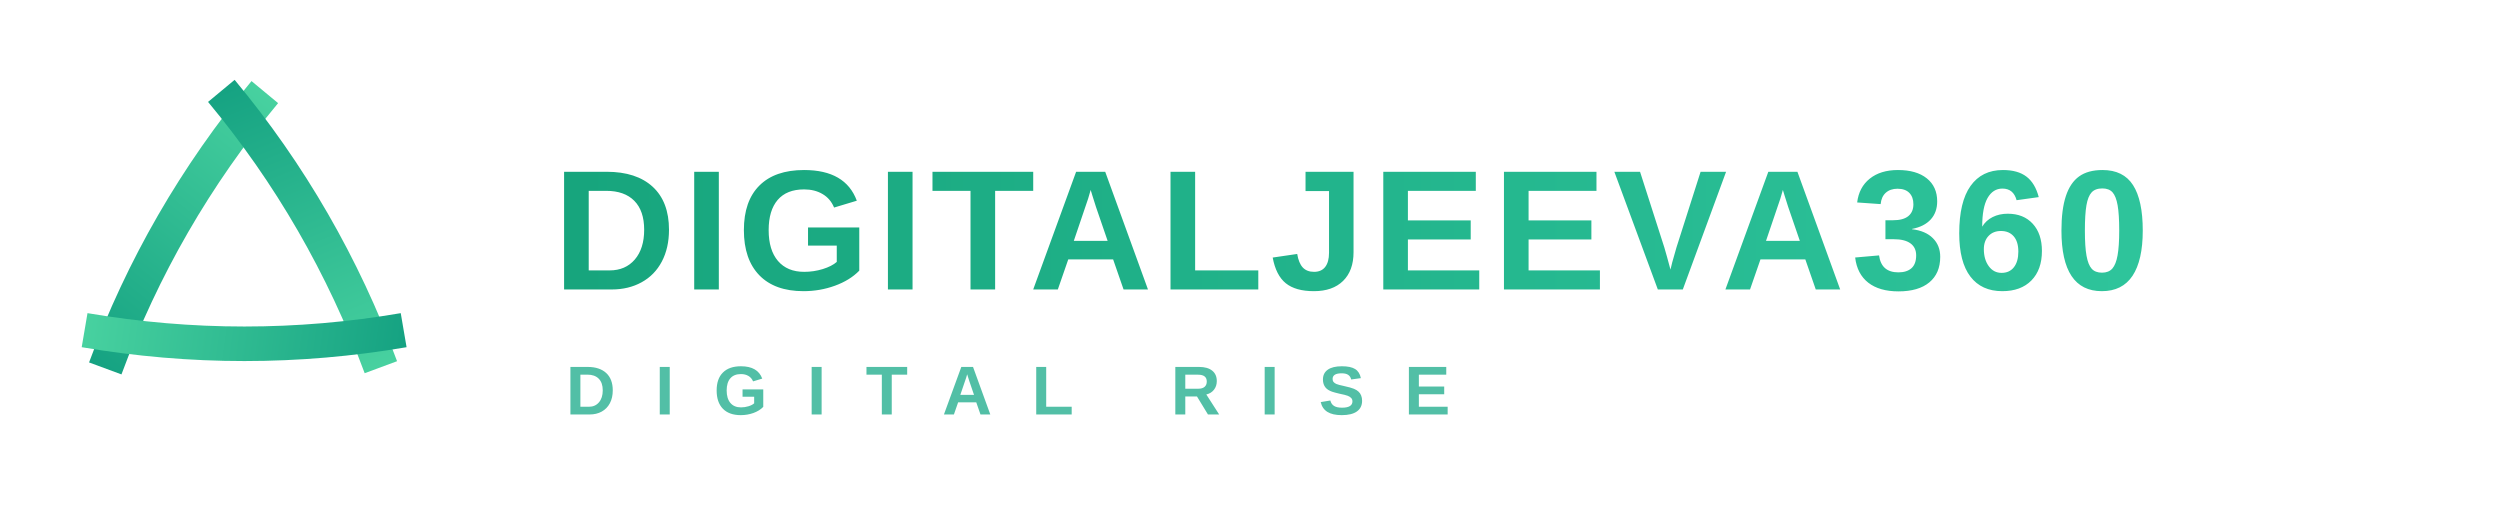
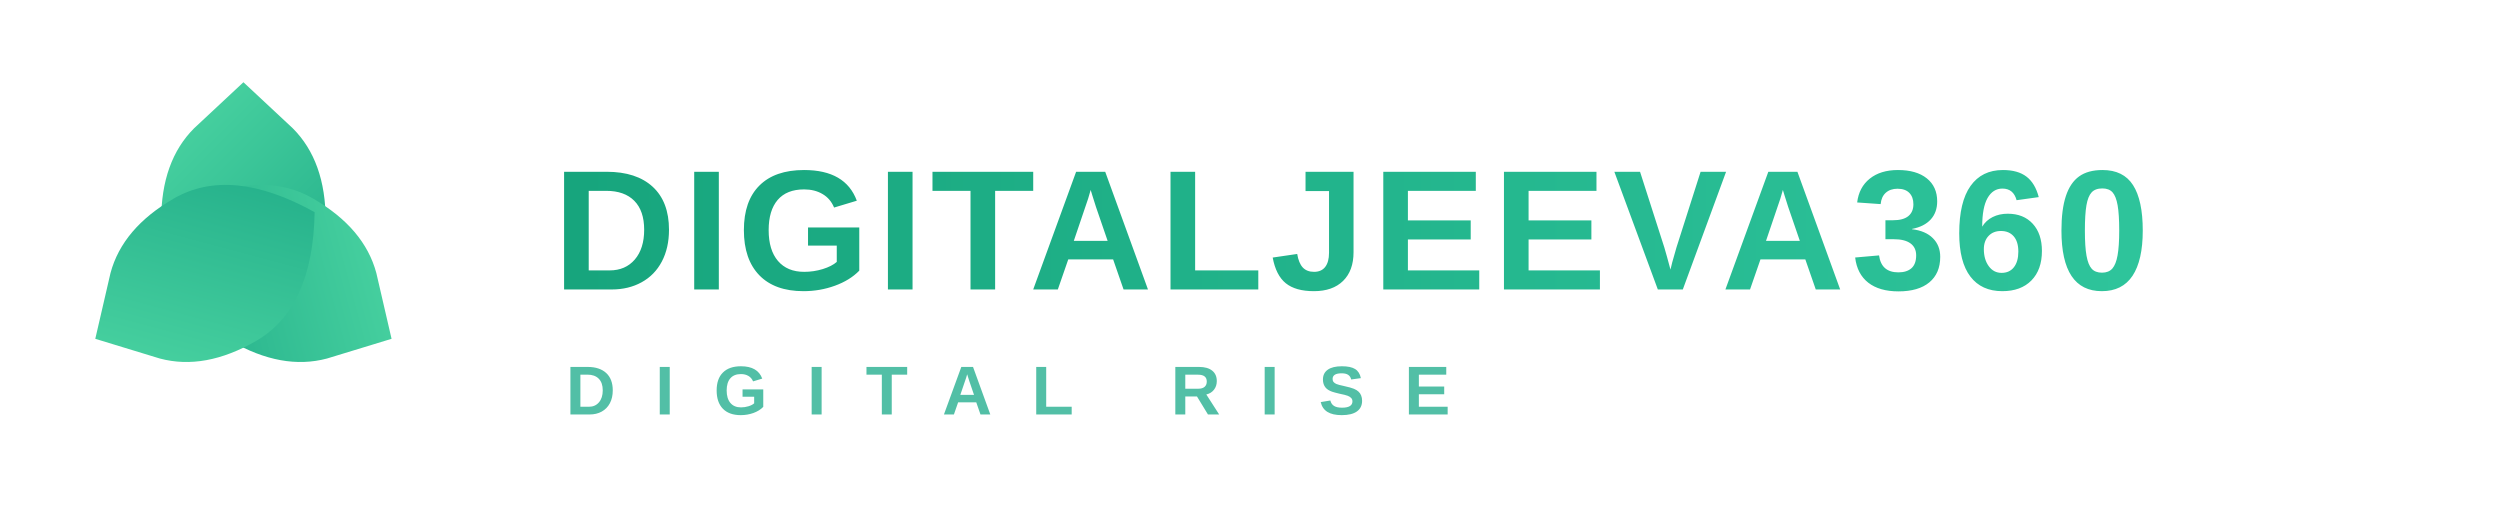
<svg xmlns="http://www.w3.org/2000/svg" viewBox="0 0 760 160">
  <defs>
    <linearGradient id="djword" x1="0" y1="0" x2="1" y2="0">
      <stop offset="0" stop-color="#17a57d" />
      <stop offset="1" stop-color="#2ec49b" />
    </linearGradient>
  </defs>
  <g transform="translate(14,17)">
    <defs>
-       <linearGradient id="djknot" x1="95" y1="15" x2="25" y2="105" gradientUnits="userSpaceOnUse">
+       <linearGradient id="djshield" x1="20" y1="20" x2="100" y2="100" gradientUnits="userSpaceOnUse">
        <stop offset="0" stop-color="#4fd8a4" />
        <stop offset="1" stop-color="#14a181" />
      </linearGradient>
    </defs>
-     <g stroke="url(#djknot)" stroke-width="10.5" fill="none">
-       <path d="M18 95 Q35 49 66.5 11" />
-       <path d="M18 95 Q35 49 66.5 11" transform="rotate(120 60 63)" />
-       <path d="M18 95 Q35 49 66.5 11" transform="rotate(240 60 63)" />
+     <g fill="url(#djshield)">
+       <path d="M60 8 L75 22 Q85 32 85 50 Q85 70 60 85 Q35 70 35 50 Q35 32 45 22 Z" />
+       <path d="M60 8 L75 22 Q85 32 85 50 Q85 70 60 85 Q35 70 35 50 Q35 32 45 22 Z" transform="rotate(120 60 60)" />
+       <path d="M60 8 L75 22 Q85 32 85 50 Q85 70 60 85 Q35 70 35 50 Q35 32 45 22 Z" transform="rotate(240 60 60)" />
    </g>
  </g>
  <text x="168" y="88" font-family="Sora, Montserrat, 'Segoe UI', Arial, sans-serif" font-size="52" font-weight="800" letter-spacing="2" fill="url(#djword)">DIGITALJEEVA360</text>
  <text x="172" y="126" font-family="Sora, Montserrat, 'Segoe UI', Arial, sans-serif" font-size="21" font-weight="600" letter-spacing="12" fill="#52bfa6">DIGITAL RISE</text>
</svg>
